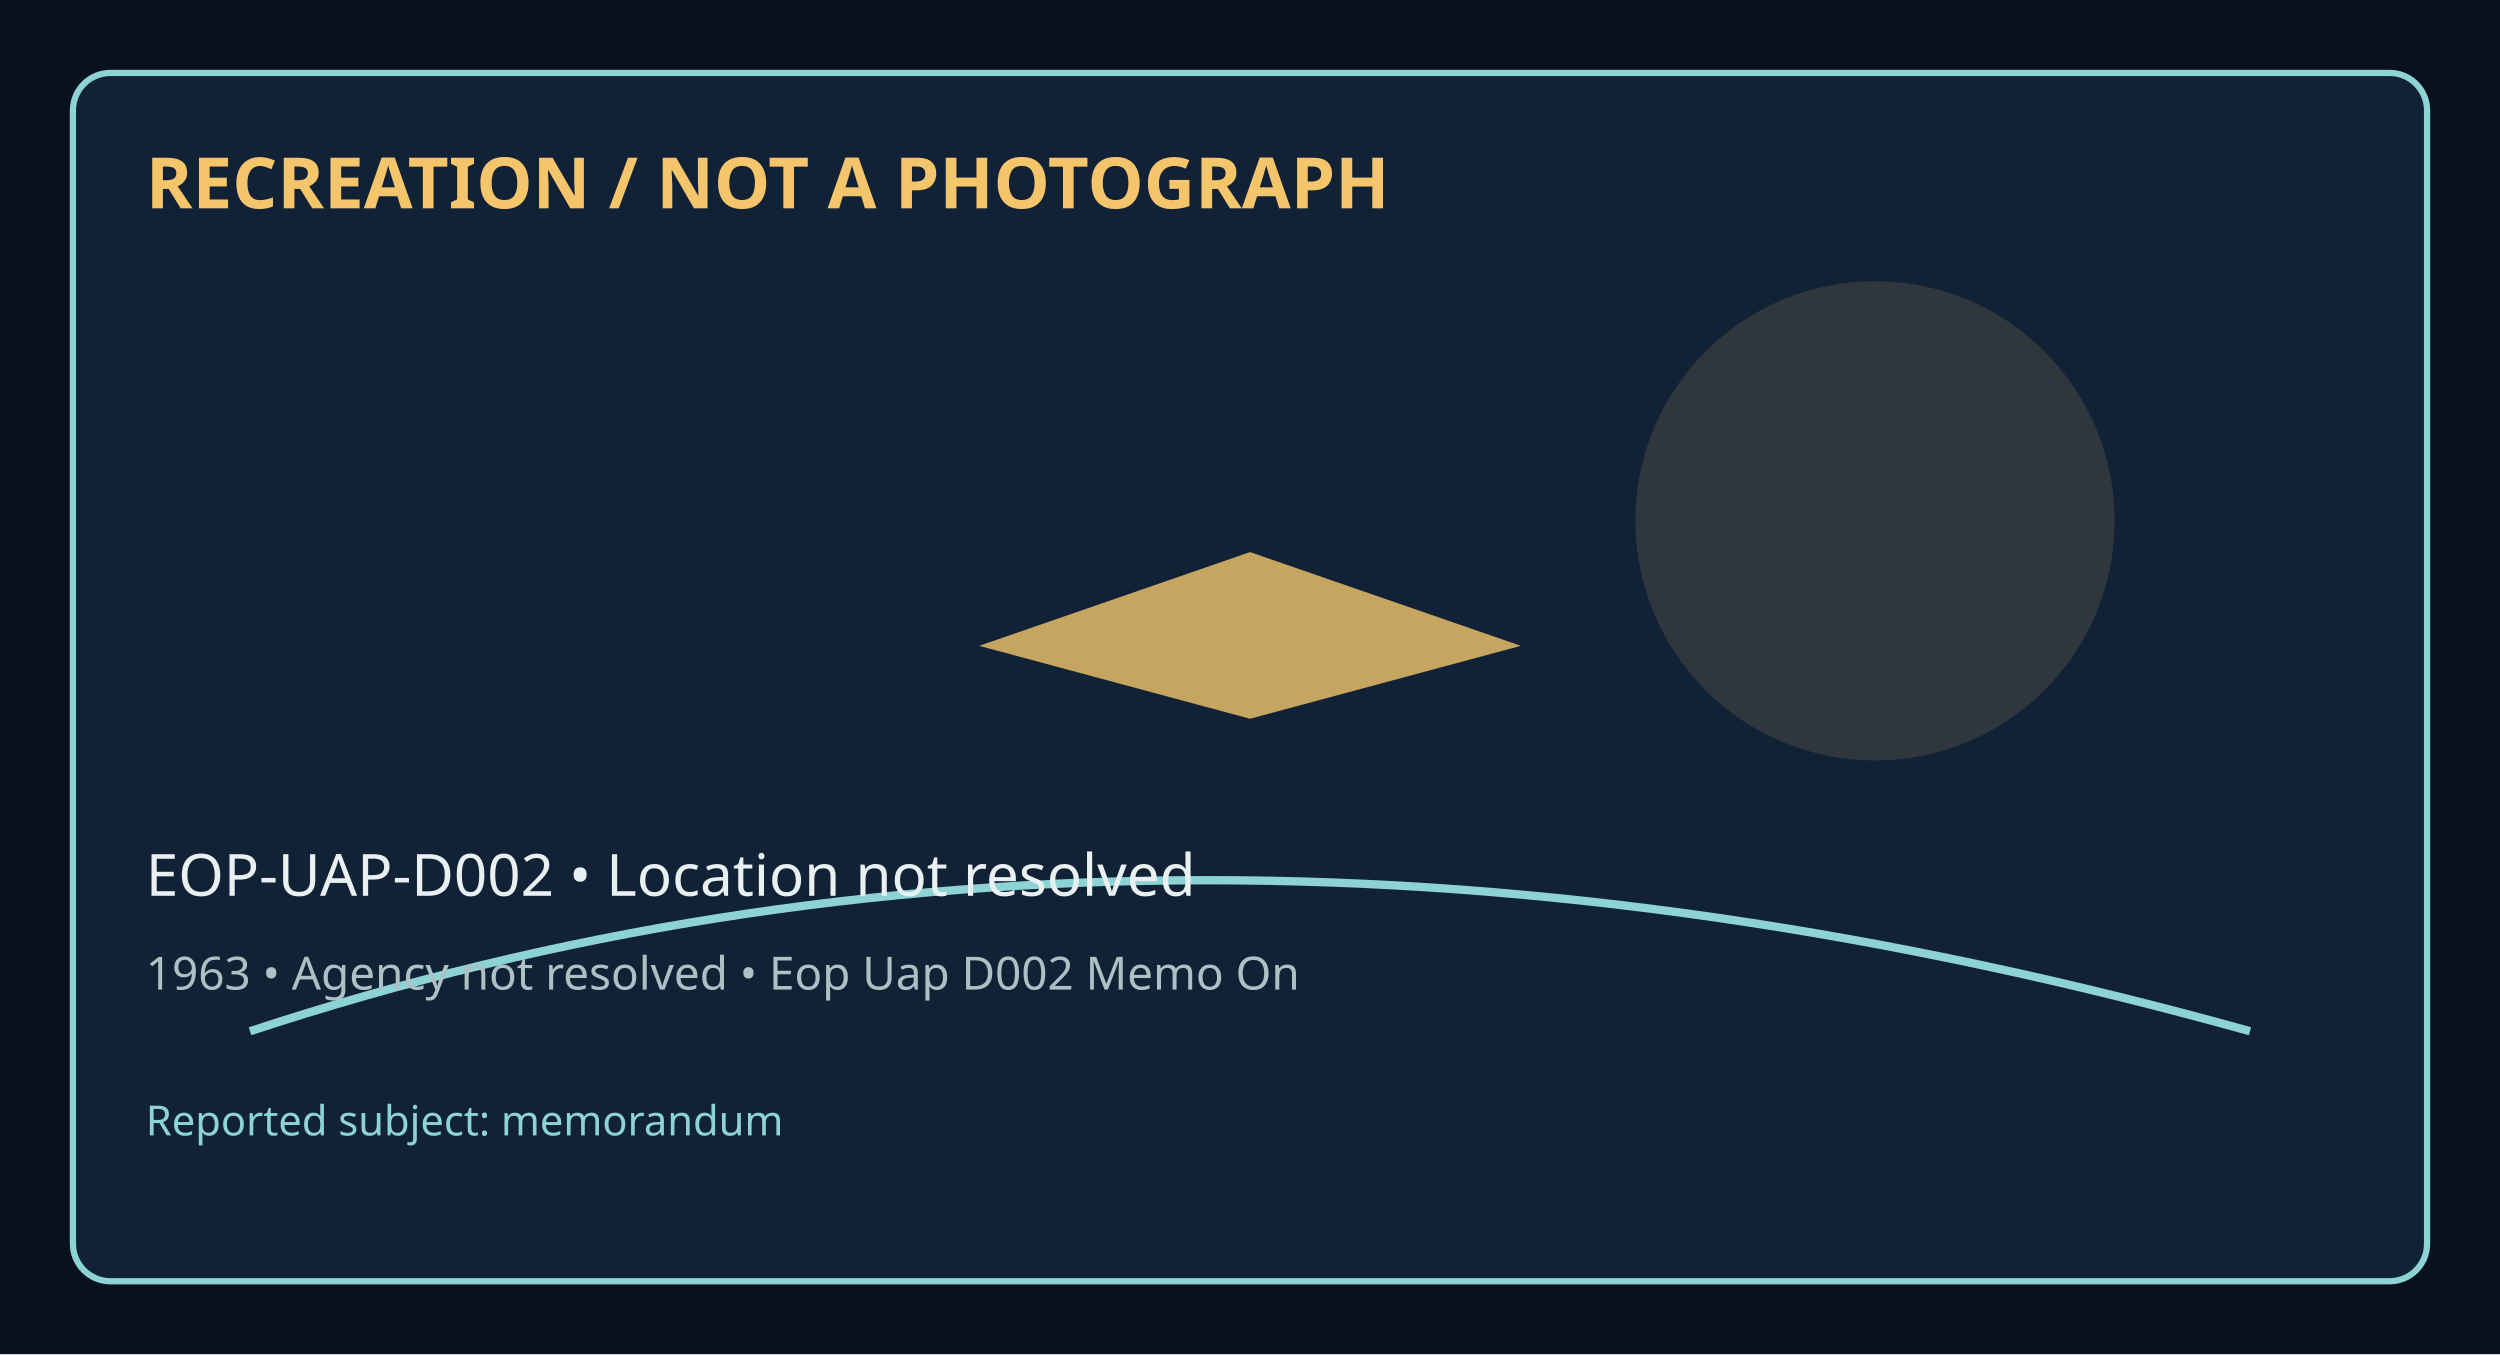
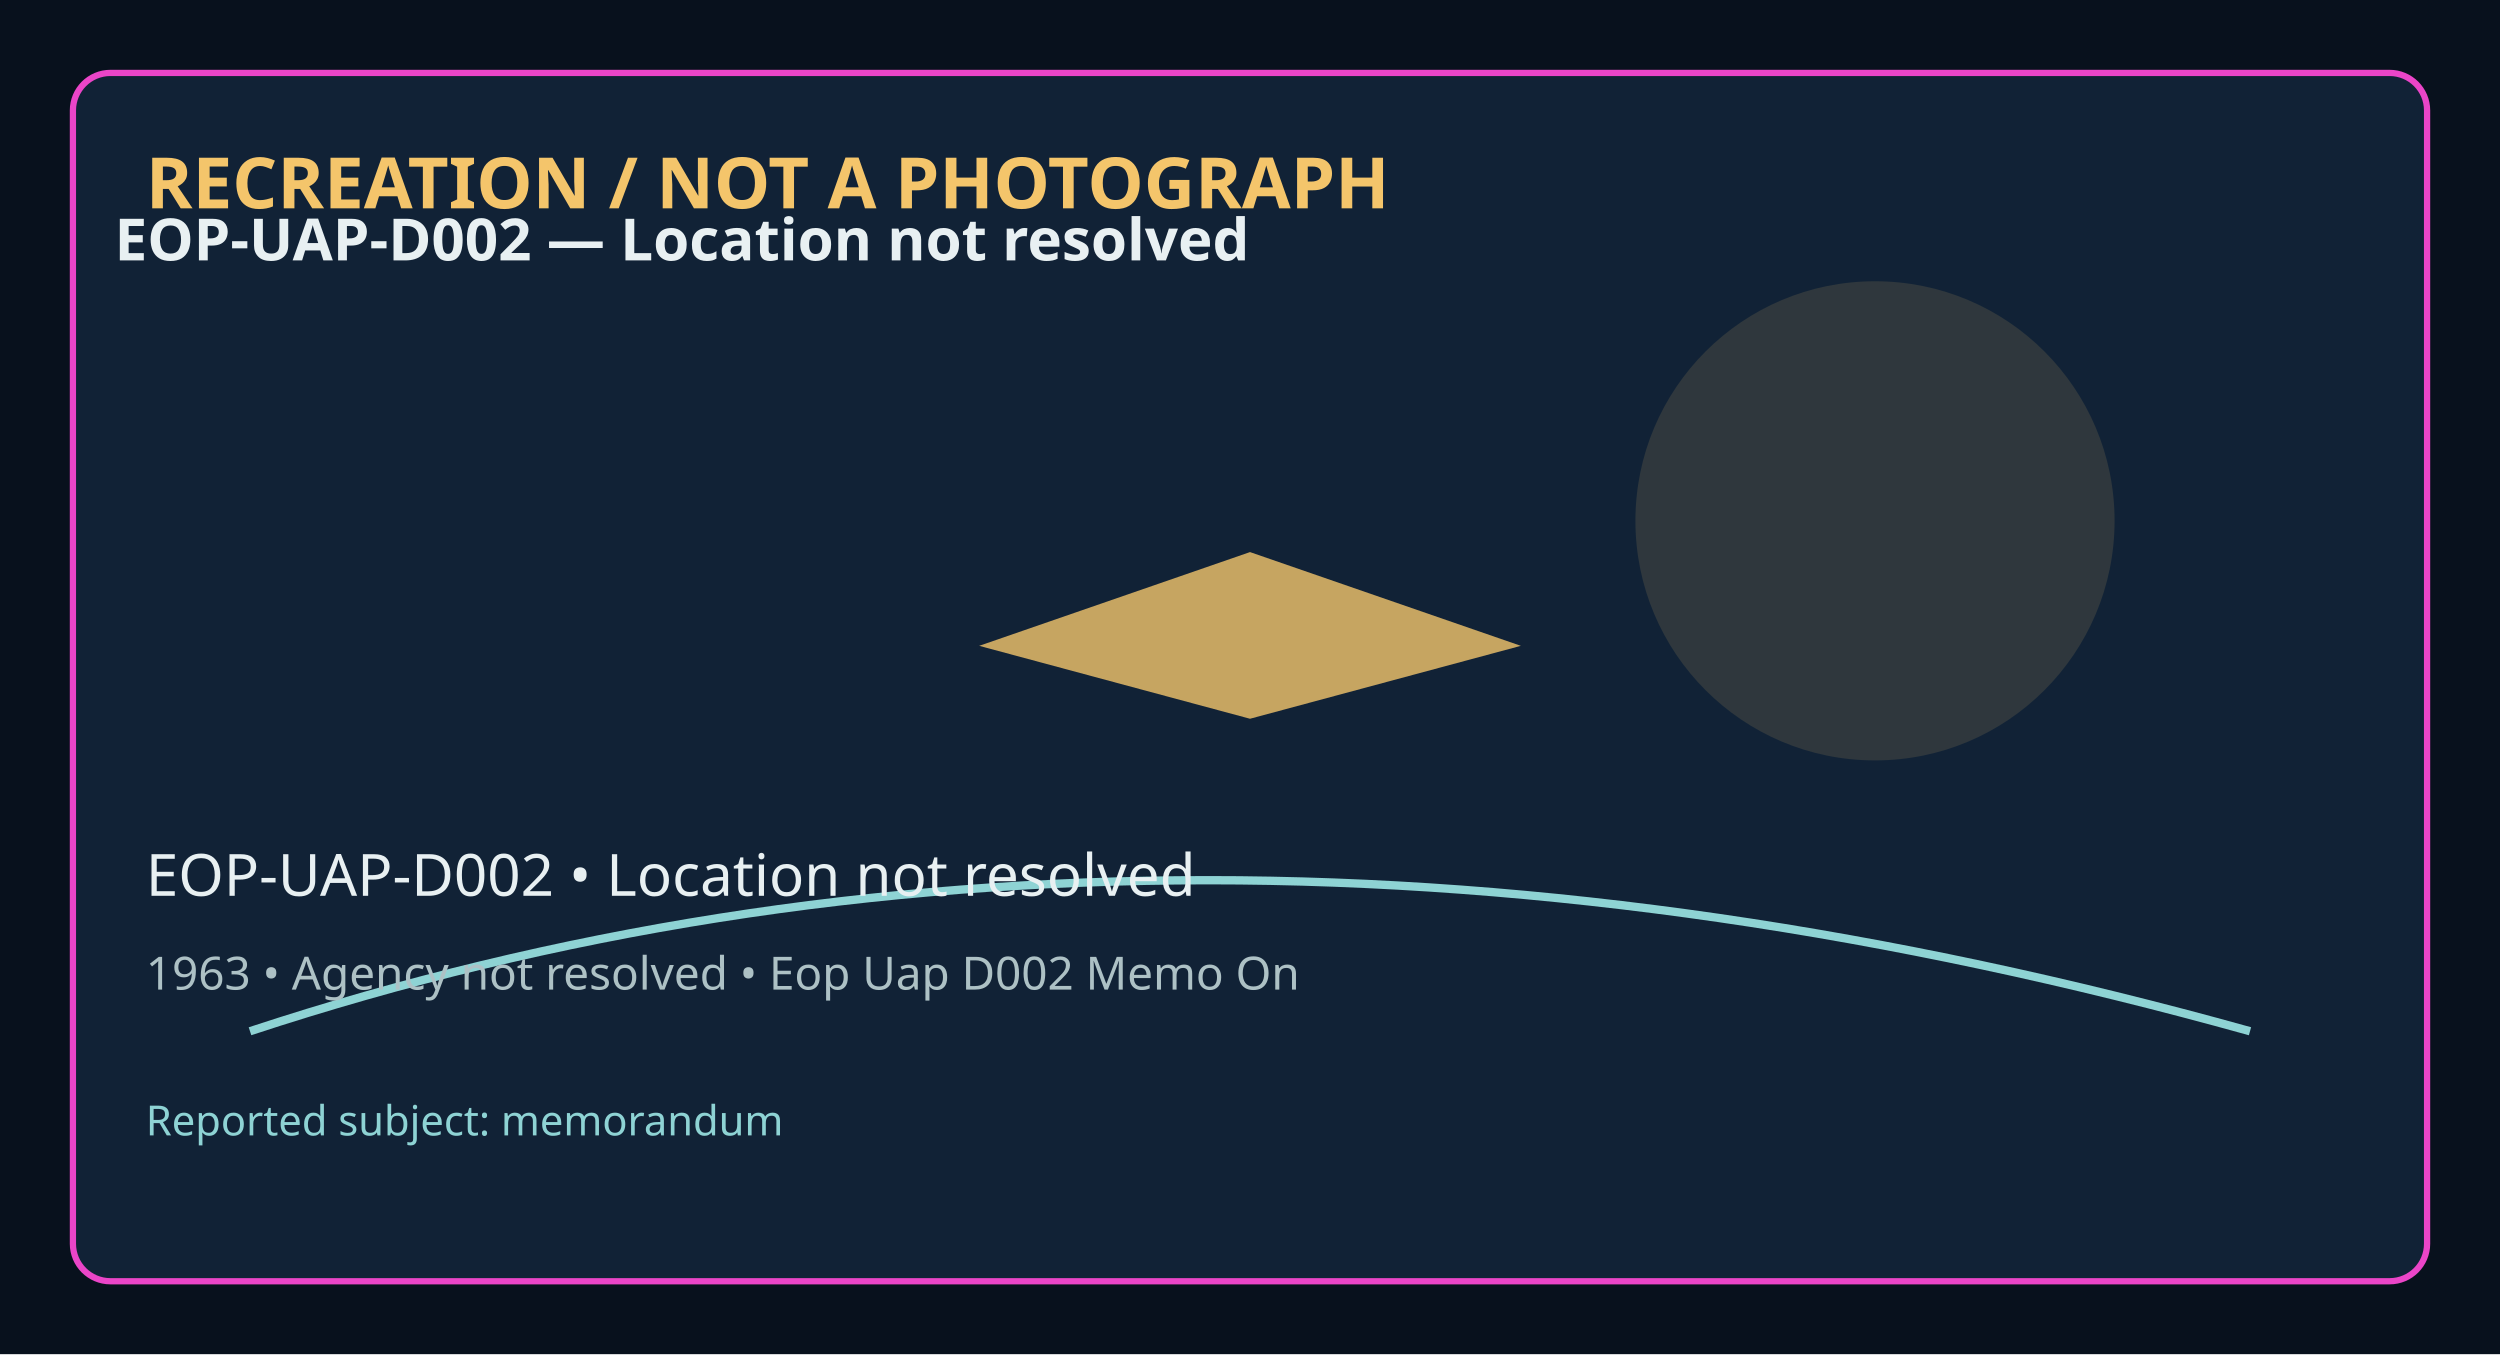
<svg xmlns="http://www.w3.org/2000/svg" viewBox="0 0 1200 650">
  <rect width="1200" height="650" fill="#08111d" />
-   <rect x="35" y="35" width="1130" height="580" rx="18" fill="#112236" stroke="#8ed3d4" stroke-width="3" />
+   <rect x="35" y="35" width="1130" height="580" rx="18" fill="#112236" stroke="#eb45c8" stroke-width="3" />
  <circle cx="900" cy="250" r="115" fill="#f4c56b" opacity=".13" />
  <path d="M120 495 Q560 350 1080 495" fill="none" stroke="#8ed3d4" stroke-width="4" />
  <path d="M470 310 L600 265 L730 310 L600 345 Z" fill="#f4c56b" opacity=".8" />
  <text x="70" y="100" fill="#f4c56b" font-family="sans-serif" font-size="34" font-weight="700">RECREATION / NOT A PHOTOGRAPH</text>
  <text x="70" y="430" fill="#e8f0f2" font-family="sans-serif" font-size="28">EOP-UAP-D002 • Location not resolved</text>
  <text x="70" y="475" fill="#adc1c5" font-family="sans-serif" font-size="22">1963 • Agency not resolved • Eop Uap D002 Memo On</text>
  <text x="70" y="545" fill="#8ed3d4" font-family="sans-serif" font-size="20">Reported subject: memorandum</text>
+   <text x="55" y="125" fill="#e8f0f2" font-family="sans-serif" font-size="28" font-weight="700">EOP-UAP-D002 — Location not resolved</text>
</svg>
